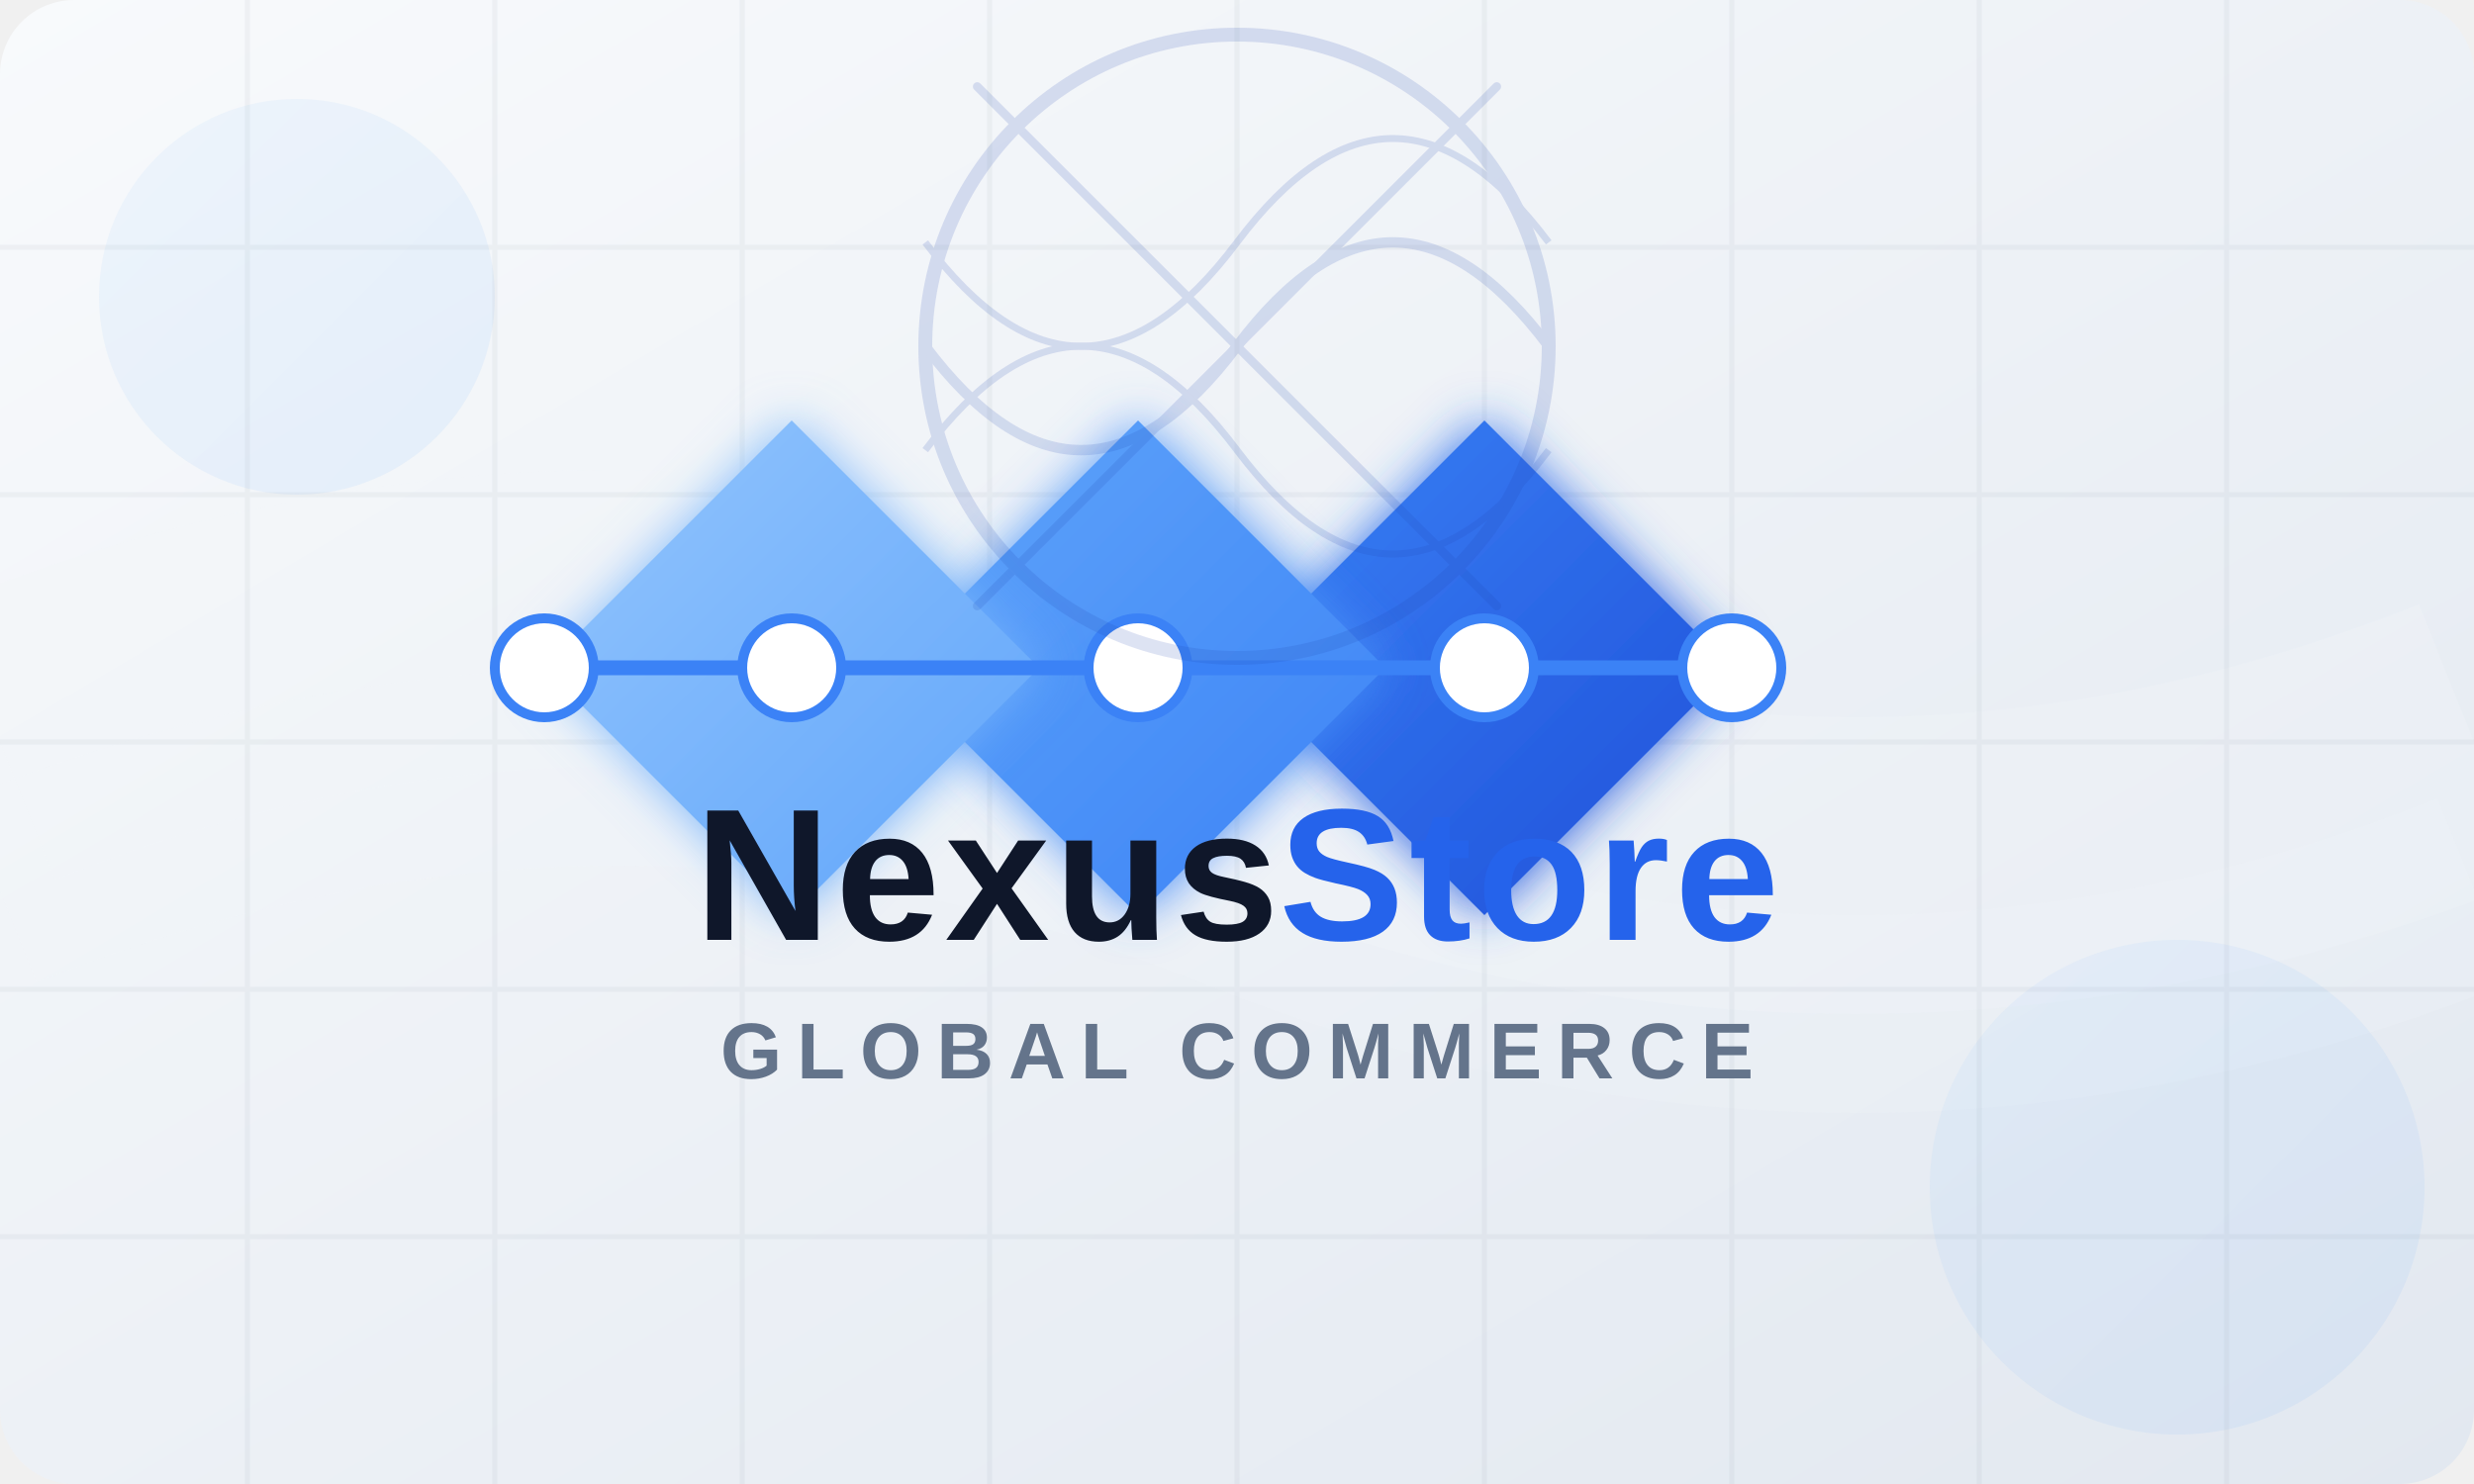
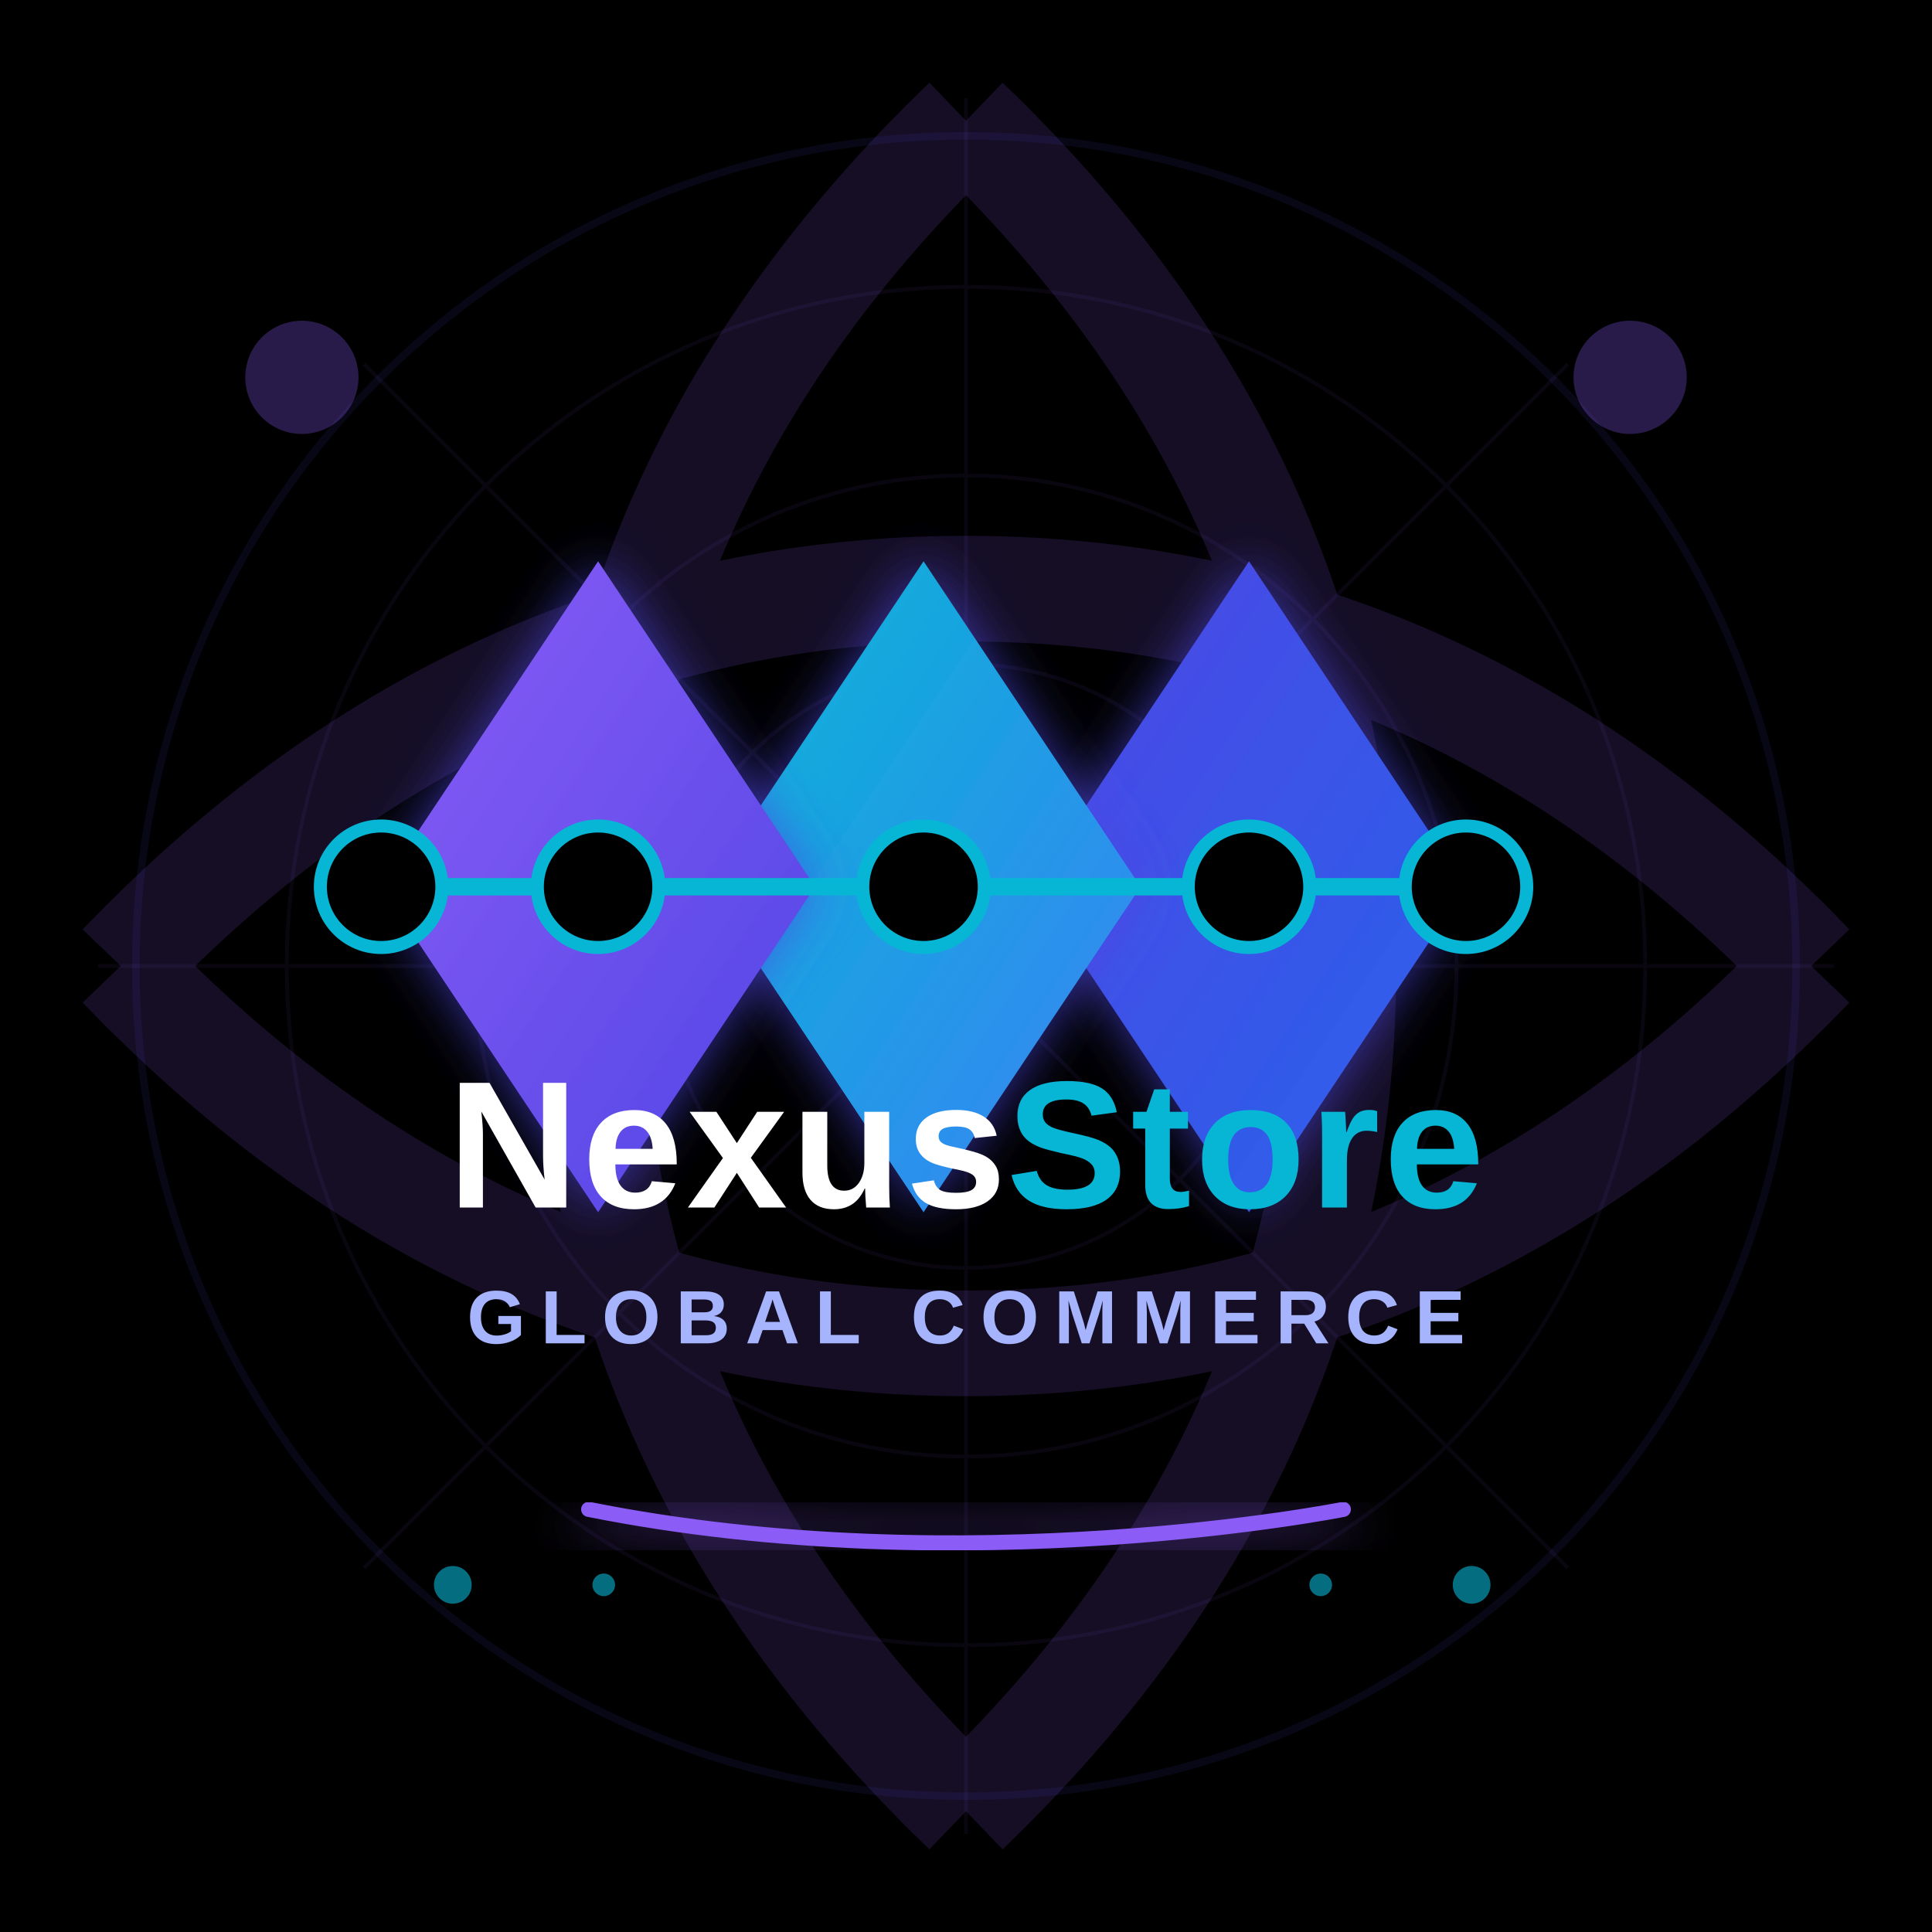
- <svg xmlns="http://www.w3.org/2000/svg" viewBox="0 0 500 300">
+ <svg xmlns="http://www.w3.org/2000/svg" width="512" height="512" viewBox="0 0 512 512">
  <defs>
-     <linearGradient id="light-bg" x1="0%" y1="0%" x2="100%" y2="100%">
-       <stop offset="0%" stop-color="#f8fafc" />
-       <stop offset="100%" stop-color="#e2e8f0" />
+     <linearGradient id="vibrant-primary" x1="0%" y1="0%" x2="100%" y2="100%">
+       <stop offset="0%" stop-color="#4f46e5" />
+       <stop offset="100%" stop-color="#2563eb" />
    </linearGradient>
-     <linearGradient id="light-primary" x1="0%" y1="0%" x2="100%" y2="100%">
-       <stop offset="0%" stop-color="#3b82f6" />
-       <stop offset="100%" stop-color="#1d4ed8" />
-     </linearGradient>
-     <linearGradient id="light-secondary" x1="0%" y1="0%" x2="100%" y2="100%">
-       <stop offset="0%" stop-color="#60a5fa" />
+     <linearGradient id="vibrant-secondary" x1="0%" y1="0%" x2="100%" y2="100%">
+       <stop offset="0%" stop-color="#06b6d4" />
      <stop offset="100%" stop-color="#3b82f6" />
    </linearGradient>
-     <linearGradient id="light-accent" x1="0%" y1="0%" x2="100%" y2="100%">
-       <stop offset="0%" stop-color="#93c5fd" />
-       <stop offset="100%" stop-color="#60a5fa" />
+     <linearGradient id="vibrant-accent" x1="0%" y1="0%" x2="100%" y2="100%">
+       <stop offset="0%" stop-color="#8b5cf6" />
+       <stop offset="100%" stop-color="#4f46e5" />
    </linearGradient>
-     <linearGradient id="dark-bg" x1="0%" y1="0%" x2="100%" y2="100%">
-       <stop offset="0%" stop-color="#0f172a" />
-       <stop offset="100%" stop-color="#1e293b" />
-     </linearGradient>
-     <linearGradient id="dark-primary" x1="0%" y1="0%" x2="100%" y2="100%">
-       <stop offset="0%" stop-color="#3b82f6" />
-       <stop offset="100%" stop-color="#2563eb" />
-     </linearGradient>
-     <linearGradient id="dark-secondary" x1="0%" y1="0%" x2="100%" y2="100%">
-       <stop offset="0%" stop-color="#60a5fa" />
-       <stop offset="100%" stop-color="#3b82f6" />
-     </linearGradient>
-     <linearGradient id="dark-accent" x1="0%" y1="0%" x2="100%" y2="100%">
-       <stop offset="0%" stop-color="#93c5fd" />
-       <stop offset="100%" stop-color="#60a5fa" />
-     </linearGradient>
-     <filter id="glow" x="-20%" y="-20%" width="140%" height="140%">
-       <feGaussianBlur stdDeviation="5" result="blur" />
+     <filter id="glow-bright" x="-20%" y="-20%" width="140%" height="140%">
+       <feGaussianBlur stdDeviation="8" result="blur" />
      <feComposite in="SourceGraphic" in2="blur" operator="over" />
    </filter>
-     <animateTransform id="pulse" attributeName="transform" attributeType="XML" type="scale" values="1;1.05;1" dur="3s" repeatCount="indefinite" />
+     <filter id="neon-glow" x="-30%" y="-30%" width="160%" height="160%">
+       <feGaussianBlur stdDeviation="6" result="blur" />
+       <feFlood flood-color="#4f46e5" flood-opacity="0.7" result="glow-color" />
+       <feComposite in="glow-color" in2="blur" operator="in" result="colored-blur" />
+       <feComposite in="SourceGraphic" in2="colored-blur" operator="over" />
+     </filter>
+     <clipPath id="circle-mask">
+       <circle cx="256" cy="256" r="240" />
+     </clipPath>
  </defs>
-   <g id="light-mode">
-     <rect width="500" height="300" fill="url(#light-bg)" rx="15" ry="15" />
-     <path d="M0,150 Q125,100 250,150 T500,150" stroke="#f1f5f9" stroke-width="60" fill="none" opacity="0.3" />
-     <path d="M0,180 Q125,130 250,180 T500,180" stroke="#f1f5f9" stroke-width="40" fill="none" opacity="0.2" />
-     <circle cx="60" cy="60" r="40" fill="url(#light-accent)" opacity="0.1" />
-     <circle cx="440" cy="240" r="50" fill="url(#light-accent)" opacity="0.1" />
-     <g opacity="0.07">
-       <path d="M0,50 h500 M0,100 h500 M0,150 h500 M0,200 h500 M0,250 h500" stroke="#64748b" stroke-width="1" />
-       <path d="M50,0 v300 M100,0 v300 M150,0 v300 M200,0 v300 M250,0 v300 M300,0 v300 M350,0 v300 M400,0 v300 M450,0 v300" stroke="#64748b" stroke-width="1" />
+   <rect width="512" height="512" fill="#000000" />
+   <circle cx="256" cy="256" r="220" fill="none" stroke="#4f46e5" stroke-width="2" opacity="0.1" />
+   <g opacity="0.07">
+     <circle cx="256" cy="256" r="180" fill="none" stroke="#8b5cf6" stroke-width="1" />
+     <circle cx="256" cy="256" r="130" fill="none" stroke="#8b5cf6" stroke-width="1" />
+     <circle cx="256" cy="256" r="80" fill="none" stroke="#8b5cf6" stroke-width="1" />
+     <line x1="26" y1="256" x2="486" y2="256" stroke="#8b5cf6" stroke-width="1" />
+     <line x1="256" y1="26" x2="256" y2="486" stroke="#8b5cf6" stroke-width="1" />
+     <line x1="96.5" y1="96.5" x2="415.5" y2="415.5" stroke="#8b5cf6" stroke-width="1" />
+     <line x1="96.5" y1="415.5" x2="415.5" y2="96.5" stroke="#8b5cf6" stroke-width="1" />
+   </g>
+   <g opacity="0.15" clip-path="url(#circle-mask)">
+     <path d="M32,256 Q128,156 256,156 T480,256" stroke="#8b5cf6" stroke-width="28" fill="none" />
+     <path d="M32,256 Q128,356 256,356 T480,256" stroke="#8b5cf6" stroke-width="28" fill="none" />
+     <path d="M256,32 Q156,128 156,256 T256,480" stroke="#8b5cf6" stroke-width="28" fill="none" />
+     <path d="M256,32 Q356,128 356,256 T256,480" stroke="#8b5cf6" stroke-width="28" fill="none" />
+   </g>
+   <g transform="translate(101, 120) scale(1.15)">
+     <g>
+       <path d="M150,100 L200,25 L250,100 L200,175 Z" fill="url(#vibrant-primary)" filter="url(#neon-glow)" />
+       <path d="M75,100 L125,25 L175,100 L125,175 Z" fill="url(#vibrant-secondary)" filter="url(#neon-glow)" />
+       <path d="M0,100 L50,25 L100,100 L50,175 Z" fill="url(#vibrant-accent)" filter="url(#neon-glow)" />
    </g>
-     <g transform="translate(110, 85)">
-       <path d="M140,50 L190,0 L240,50 L190,100 Z" fill="url(#light-primary)" filter="url(#glow)" />
-       <path d="M70,50 L120,0 L170,50 L120,100 Z" fill="url(#light-secondary)" filter="url(#glow)" />
-       <path d="M0,50 L50,0 L100,50 L50,100 Z" fill="url(#light-accent)" filter="url(#glow)" />
-       <circle cx="190" cy="50" r="10" fill="#fff" stroke="#3b82f6" stroke-width="2" />
-       <circle cx="120" cy="50" r="10" fill="#fff" stroke="#3b82f6" stroke-width="2" />
-       <circle cx="50" cy="50" r="10" fill="#fff" stroke="#3b82f6" stroke-width="2" />
-       <circle cx="240" cy="50" r="10" fill="#fff" stroke="#3b82f6" stroke-width="2" />
-       <circle cx="0" cy="50" r="10" fill="#fff" stroke="#3b82f6" stroke-width="2" />
-       <line x1="10" y1="50" x2="40" y2="50" stroke="#3b82f6" stroke-width="3" />
-       <line x1="60" y1="50" x2="110" y2="50" stroke="#3b82f6" stroke-width="3" />
-       <line x1="130" y1="50" x2="180" y2="50" stroke="#3b82f6" stroke-width="3" />
-       <line x1="200" y1="50" x2="230" y2="50" stroke="#3b82f6" stroke-width="3" />
-     </g>
-     <g transform="translate(250, 190)" text-anchor="middle">
-       <text font-family="Arial, Helvetica, sans-serif" font-weight="800" font-size="38" fill="#0f172a" letter-spacing="1">
-         Nexus<tspan fill="#2563eb">Store</tspan>
-       </text>
-       <text font-family="Arial, Helvetica, sans-serif" font-weight="600" font-size="16" fill="#64748b" y="28" letter-spacing="3">
-         GLOBAL COMMERCE
-       </text>
-     </g>
-     <g transform="translate(250, 70) scale(0.35)" opacity="0.15">
-       <circle cx="0" cy="0" r="180" fill="none" stroke="#1e40af" stroke-width="8" />
-       <path d="M-180,0 Q-90,120 0,0 T180,0" fill="none" stroke="#1e40af" stroke-width="6" />
-       <path d="M-180,-60 Q-90,60 0,-60 T180,-60" fill="none" stroke="#1e40af" stroke-width="4" />
-       <path d="M-180,60 Q-90,-60 0,60 T180,60" fill="none" stroke="#1e40af" stroke-width="4" />
-       <path d="M-150,-150 L150,150 M-150,150 L150,-150" stroke="#1e40af" stroke-width="5" stroke-linecap="round" />
-     </g>
+     <circle cx="200" cy="100" r="14" fill="#000" stroke="#06b6d4" stroke-width="3" />
+     <circle cx="125" cy="100" r="14" fill="#000" stroke="#06b6d4" stroke-width="3" />
+     <circle cx="50" cy="100" r="14" fill="#000" stroke="#06b6d4" stroke-width="3" />
+     <circle cx="250" cy="100" r="14" fill="#000" stroke="#06b6d4" stroke-width="3" />
+     <circle cx="0" cy="100" r="14" fill="#000" stroke="#06b6d4" stroke-width="3" />
+     <line x1="14" y1="100" x2="36" y2="100" stroke="#06b6d4" stroke-width="4" />
+     <line x1="64" y1="100" x2="111" y2="100" stroke="#06b6d4" stroke-width="4" />
+     <line x1="139" y1="100" x2="186" y2="100" stroke="#06b6d4" stroke-width="4" />
+     <line x1="214" y1="100" x2="236" y2="100" stroke="#06b6d4" stroke-width="4" />
  </g>
-   <g id="dark-mode" style="display:none">
-     <rect width="500" height="300" fill="url(#dark-bg)" rx="15" ry="15" />
-     <path d="M0,150 Q125,100 250,150 T500,150" stroke="#1e293b" stroke-width="60" fill="none" opacity="0.4" />
-     <path d="M0,180 Q125,130 250,180 T500,180" stroke="#1e293b" stroke-width="40" fill="none" opacity="0.3" />
-     <circle cx="60" cy="60" r="40" fill="url(#dark-accent)" opacity="0.15" />
-     <circle cx="440" cy="240" r="50" fill="url(#dark-accent)" opacity="0.15" />
-     <g opacity="0.1">
-       <path d="M0,50 h500 M0,100 h500 M0,150 h500 M0,200 h500 M0,250 h500" stroke="#94a3b8" stroke-width="1" />
-       <path d="M50,0 v300 M100,0 v300 M150,0 v300 M200,0 v300 M250,0 v300 M300,0 v300 M350,0 v300 M400,0 v300 M450,0 v300" stroke="#94a3b8" stroke-width="1" />
-     </g>
-     <g transform="translate(110, 85)">
-       <path d="M140,50 L190,0 L240,50 L190,100 Z" fill="url(#dark-primary)" filter="url(#glow)" />
-       <path d="M70,50 L120,0 L170,50 L120,100 Z" fill="url(#dark-secondary)" filter="url(#glow)" />
-       <path d="M0,50 L50,0 L100,50 L50,100 Z" fill="url(#dark-accent)" filter="url(#glow)" />
-       <circle cx="190" cy="50" r="10" fill="#0f172a" stroke="#60a5fa" stroke-width="2" />
-       <circle cx="120" cy="50" r="10" fill="#0f172a" stroke="#60a5fa" stroke-width="2" />
-       <circle cx="50" cy="50" r="10" fill="#0f172a" stroke="#60a5fa" stroke-width="2" />
-       <circle cx="240" cy="50" r="10" fill="#0f172a" stroke="#60a5fa" stroke-width="2" />
-       <circle cx="0" cy="50" r="10" fill="#0f172a" stroke="#60a5fa" stroke-width="2" />
-       <line x1="10" y1="50" x2="40" y2="50" stroke="#60a5fa" stroke-width="3" />
-       <line x1="60" y1="50" x2="110" y2="50" stroke="#60a5fa" stroke-width="3" />
-       <line x1="130" y1="50" x2="180" y2="50" stroke="#60a5fa" stroke-width="3" />
-       <line x1="200" y1="50" x2="230" y2="50" stroke="#60a5fa" stroke-width="3" />
-     </g>
-     <g transform="translate(250, 190)" text-anchor="middle">
-       <text font-family="Arial, Helvetica, sans-serif" font-weight="800" font-size="38" fill="#f1f5f9" letter-spacing="1">
-         Nexus<tspan fill="#60a5fa">Store</tspan>
-       </text>
-       <text font-family="Arial, Helvetica, sans-serif" font-weight="600" font-size="16" fill="#94a3b8" y="28" letter-spacing="3">
-         GLOBAL COMMERCE
-       </text>
-     </g>
-     <g transform="translate(250, 70) scale(0.35)" opacity="0.2">
-       <circle cx="0" cy="0" r="180" fill="none" stroke="#60a5fa" stroke-width="8" />
-       <path d="M-180,0 Q-90,120 0,0 T180,0" fill="none" stroke="#60a5fa" stroke-width="6" />
-       <path d="M-180,-60 Q-90,60 0,-60 T180,-60" fill="none" stroke="#60a5fa" stroke-width="4" />
-       <path d="M-180,60 Q-90,-60 0,60 T180,60" fill="none" stroke="#60a5fa" stroke-width="4" />
-       <path d="M-150,-150 L150,150 M-150,150 L150,-150" stroke="#60a5fa" stroke-width="5" stroke-linecap="round" />
-     </g>
+   <g transform="translate(256, 320)" text-anchor="middle">
+     <text font-family="Arial, Helvetica, sans-serif" font-weight="900" font-size="48" fill="#ffffff" letter-spacing="1">
+       Nexus<tspan fill="#06b6d4">Store</tspan>
+     </text>
+     <text font-family="Arial, Helvetica, sans-serif" font-weight="600" font-size="20" fill="#a5b4fc" y="36" letter-spacing="4">
+       GLOBAL COMMERCE
+     </text>
+   </g>
+   <path d="M156,400 C256,420 356,400 356,400" stroke="#8b5cf6" stroke-width="4" fill="none" stroke-linecap="round" filter="url(#glow-bright)" />
+   <g opacity="0.6">
+     <circle cx="120" cy="420" r="5" fill="#06b6d4" />
+     <circle cx="160" cy="420" r="3" fill="#06b6d4" />
+     <circle cx="390" cy="420" r="5" fill="#06b6d4" />
+     <circle cx="350" cy="420" r="3" fill="#06b6d4" />
+   </g>
+   <g opacity="0.3">
+     <circle cx="80" cy="100" r="15" fill="#8b5cf6" />
+     <circle cx="432" cy="100" r="15" fill="#8b5cf6" />
  </g>
</svg>
